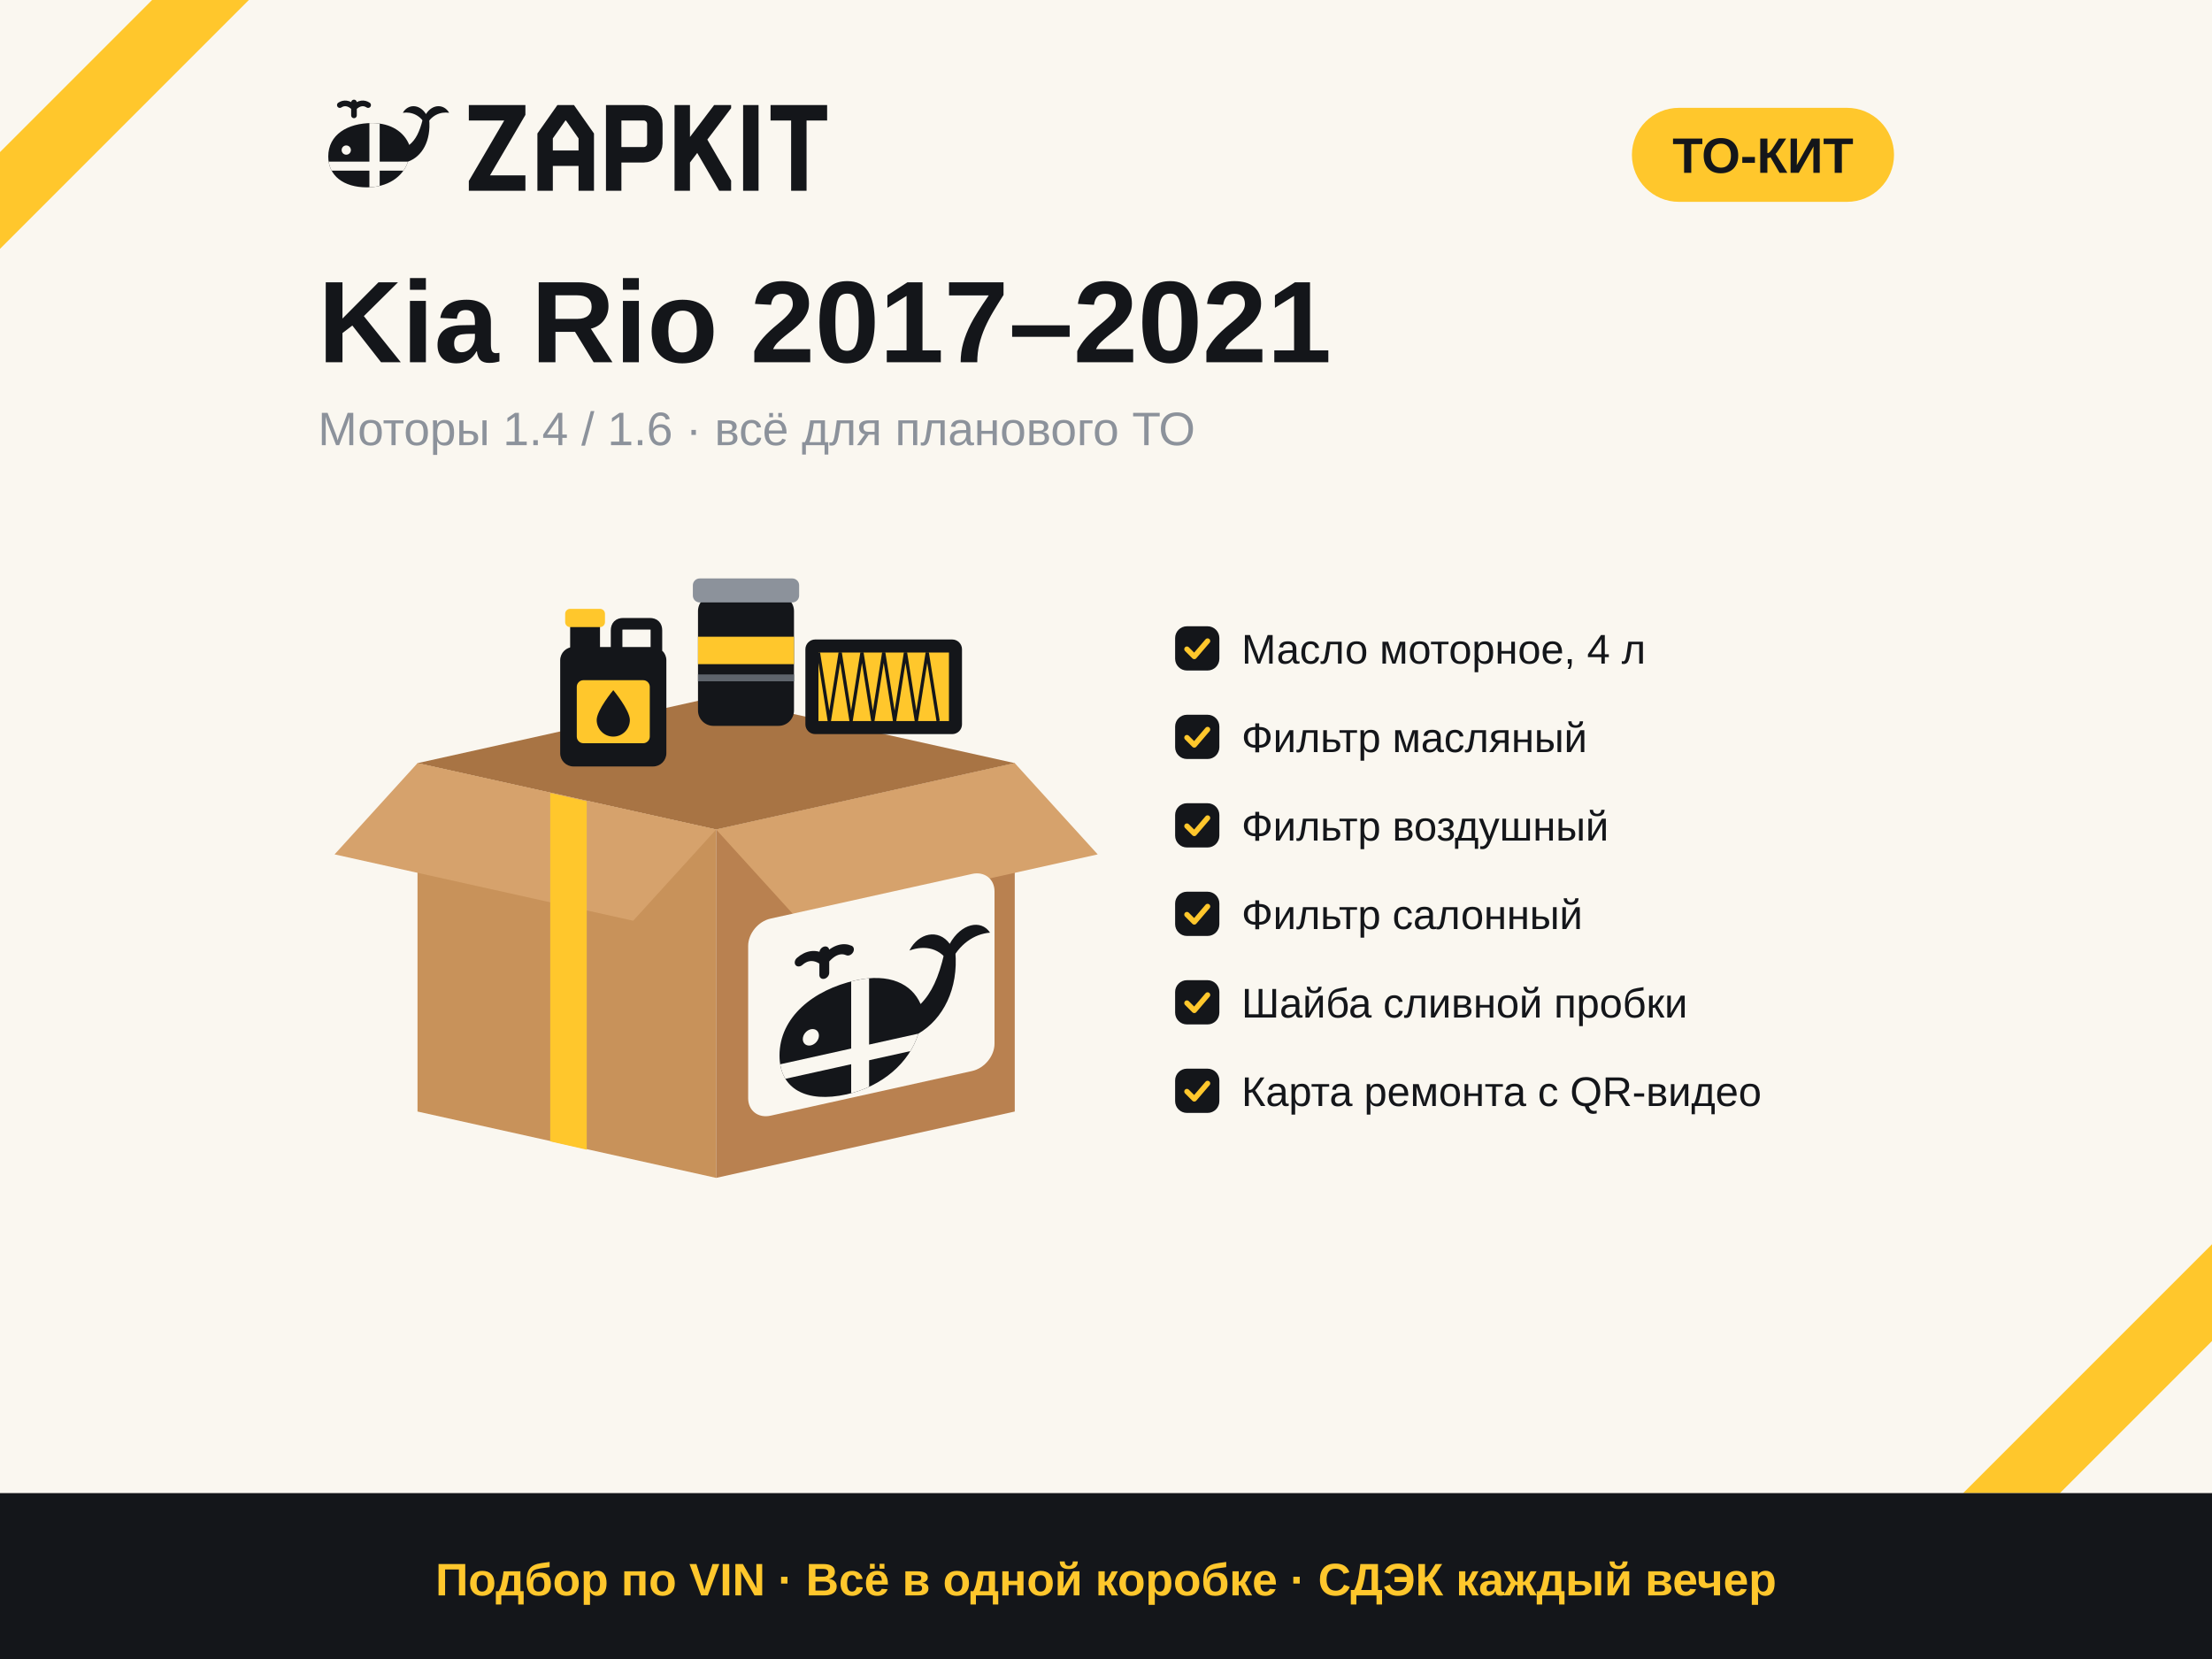
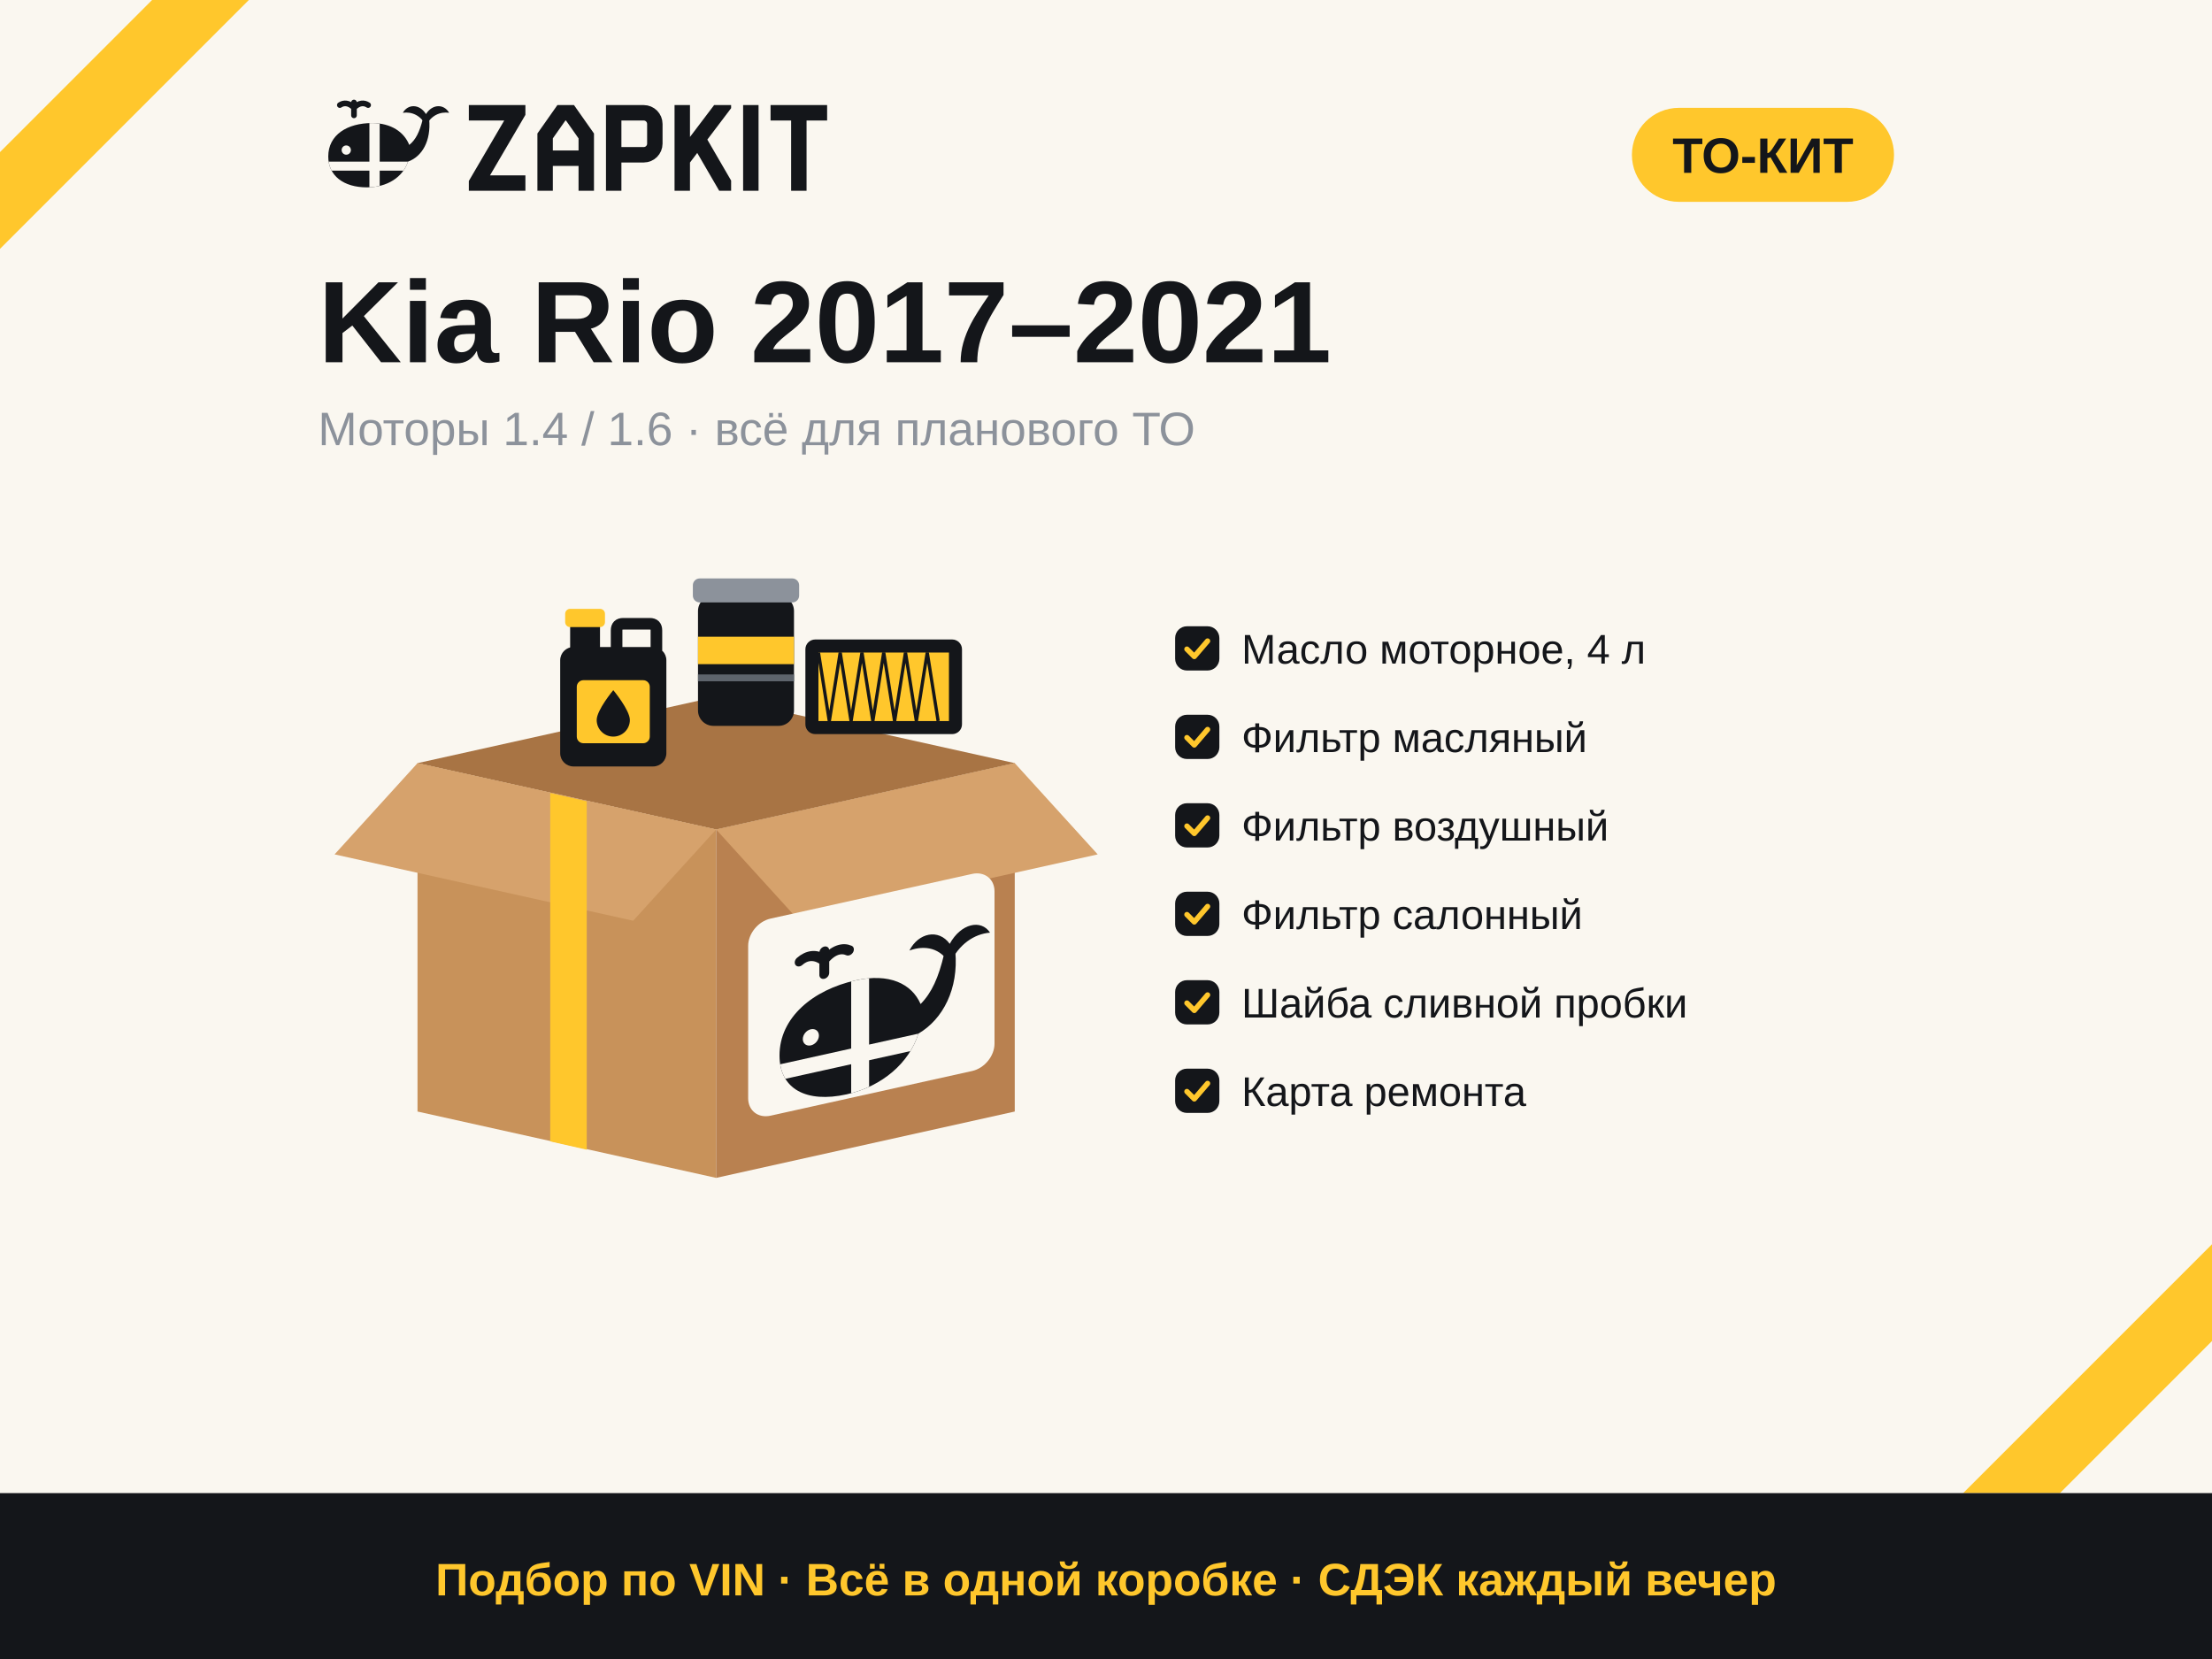
<svg xmlns="http://www.w3.org/2000/svg" viewBox="0 0 1600 1200" width="1600" height="1200" role="img" aria-label="ТО-КИТ Kia Rio 2017–2021">
  <rect width="1600" height="1200" fill="#FAF7F0" />
  <path d="M0,110 L110,0 H180 L0,180 Z" fill="#FFC72C" />
  <path d="M1600,900 L1420,1080 H1490 L1600,970 Z" fill="#FFC72C" />
  <g transform="translate(230 76) scale(0.62)">
    <g transform="translate(0 -30) scale(1.5)">
      <defs>
        <clipPath id="wb-m4h">
          <path d="M8,60 C8,43 23,34 42,34 C57,34 67,41 71,51 C76,47 79,41 81.5,31 L86.5,31 C88,48 81,60 70,64 C66,76 54,84 38,84 C20,84 8,75 8,60 Z" />
        </clipPath>
      </defs>
      <path fill="#14161A" d="M8,60 C8,43 23,34 42,34 C57,34 67,41 71,51 C76,47 79,41 81.5,31 L86.5,31 C88,48 81,60 70,64 C66,76 54,84 38,84 C20,84 8,75 8,60 Z" />
      <path fill="#14161A" d="M84,36 C80,28 73,25 66,26 C70,19 79,19 84,27 C89,19 98,19 102,26 C95,25 88,28 84,36 Z" />
      <g clip-path="url(#wb-m4h)" fill="#FAF7F0">
        <rect x="40" y="30" width="8" height="60" />
        <rect x="0" y="64" width="90" height="7" />
      </g>
      <circle cx="22" cy="55" r="3.6" fill="#FAF7F0" />
      <path d="M28,28 V18 M28,22 C24,18 20,18 17,20 M28,22 C32,18 36,18 39,20" fill="none" stroke="#14161A" stroke-width="4.4" stroke-linecap="round" />
    </g>
    <g transform="translate(176 0)">
      <defs>
        <clipPath id="c66-m4h">
          <rect width="66" height="100" />
        </clipPath>
        <clipPath id="c18-m4h">
          <rect width="18" height="100" />
        </clipPath>
      </defs>
      <g transform="translate(0 0)">
        <path clip-path="url(#c66-m4h)" d="M0,9 H57 L9,91 H66" fill="none" stroke="#14161A" stroke-width="18" stroke-linejoin="miter" stroke-miterlimit="10" />
      </g>
      <g transform="translate(80 0)">
        <path clip-path="url(#c66-m4h)" d="M9,100 V36 L28,9 H38 L57,36 V100 M9,62 H57" fill="none" stroke="#14161A" stroke-width="18" stroke-linejoin="miter" stroke-miterlimit="10" />
      </g>
      <g transform="translate(160 0)">
        <path clip-path="url(#c66-m4h)" d="M9,100 V9 H44 A13,13 0 0 1 57,22 V45 A13,13 0 0 1 44,58 H9" fill="none" stroke="#14161A" stroke-width="18" stroke-linejoin="miter" stroke-miterlimit="10" />
      </g>
      <g transform="translate(240 0)">
        <path clip-path="url(#c66-m4h)" d="M9,0 V100 M9,64 L62,-6 M30,44 L66,106" fill="none" stroke="#14161A" stroke-width="18" stroke-linejoin="miter" stroke-miterlimit="10" />
      </g>
      <g transform="translate(320 0)">
        <path clip-path="url(#c18-m4h)" d="M9,0 V100" fill="none" stroke="#14161A" stroke-width="18" stroke-linejoin="miter" stroke-miterlimit="10" />
      </g>
      <g transform="translate(352 0)">
        <path clip-path="url(#c66-m4h)" d="M0,9 H66 M33,9 V100" fill="none" stroke="#14161A" stroke-width="18" stroke-linejoin="miter" stroke-miterlimit="10" />
      </g>
    </g>
  </g>
  <rect x="1180.4" y="78" width="189.6" height="68" rx="34" fill="#FFC72C" />
  <text x="1275.2" y="125" font-family="'Liberation Sans', Arial, Helvetica, sans-serif" font-size="36" font-weight="700" fill="#14161A" text-anchor="middle">ТО-КИТ</text>
  <text x="230" y="262" font-family="'Liberation Sans', Arial, Helvetica, sans-serif" font-size="84" font-weight="700" fill="#14161A" text-anchor="start">Kia Rio 2017–2021</text>
  <text x="230" y="322" font-family="'Liberation Sans', Arial, Helvetica, sans-serif" font-size="34" font-weight="400" fill="#8C929B" text-anchor="start">Моторы 1.4 / 1.6 · всё для планового ТО</text>
  <g transform="translate(230 372) scale(1.2)">
    <path d="M60,150 L240,110 L420,150 L240,190 Z" fill="#A87444" />
    <g transform="translate(118 42) scale(1.0)">
      <rect x="28" y="38" width="64" height="72" rx="8" fill="#14161A" />
      <rect x="34" y="24" width="18" height="16" fill="#14161A" />
      <rect x="31" y="15" width="24" height="11" rx="3" fill="#FFC72C" />
      <path d="M62,40 V28 Q62,24 66,24 H82 Q86,24 86,28 V40" fill="none" stroke="#14161A" stroke-width="7" />
      <rect x="38" y="58" width="44" height="38" rx="4" fill="#FFC72C" />
      <path d="M60,64 C60,64 50,76 50,82 A10,10 0 0 0 70,82 C70,76 60,64 60,64 Z" fill="#14161A" />
    </g>
    <g transform="translate(196 18) scale(1.033333)">
      <rect x="32" y="30" width="56" height="76" rx="9" fill="#14161A" />
      <rect x="29" y="20" width="62" height="14" rx="4" fill="#8C929B" />
      <rect x="32" y="54" width="56" height="16" fill="#FFC72C" />
      <rect x="32" y="76" width="56" height="4" fill="#5E646C" />
    </g>
    <g transform="translate(282 44) scale(0.9833333)">
      <rect x="12" y="32" width="96" height="58" rx="6" fill="#14161A" />
      <rect x="20" y="40" width="80" height="42" fill="#FFC72C" />
      <polyline points="20,40 26.67,82 33.34,40 40.01,82 46.68,40 53.35,82 60.02,40 66.69,82 73.36,40 80.03,82 86.7,40 93.37,82" fill="none" stroke="#14161A" stroke-width="2" />
    </g>
    <path d="M60,150 L240,190 V400 L60,360 Z" fill="#C8925A" />
    <path d="M420,150 L240,190 V400 L420,360 Z" fill="#B98150" />
    <path d="M60,150 L10,205 L190,245 L240,190 Z" fill="#D6A26C" />
    <path d="M420,150 L470,205 L290,245 L240,190 Z" fill="#D6A26C" />
    <path d="M140,168 L162,173 V383 L140,378 Z" fill="#FFC72C" />
    <g transform="translate(262 238) skewY(-12.5) scale(1.35)">
      <rect x="-2" y="6" width="110" height="88" rx="10" fill="#FAF7F0" />
      <g transform="translate(4 8)">
        <defs>
          <clipPath id="wb-m4">
            <path d="M8,60 C8,43 23,34 42,34 C57,34 67,41 71,51 C76,47 79,41 81.5,31 L86.5,31 C88,48 81,60 70,64 C66,76 54,84 38,84 C20,84 8,75 8,60 Z" />
          </clipPath>
        </defs>
        <path fill="#14161A" d="M8,60 C8,43 23,34 42,34 C57,34 67,41 71,51 C76,47 79,41 81.5,31 L86.5,31 C88,48 81,60 70,64 C66,76 54,84 38,84 C20,84 8,75 8,60 Z" />
        <path fill="#14161A" d="M84,36 C80,28 73,25 66,26 C70,19 79,19 84,27 C89,19 98,19 102,26 C95,25 88,28 84,36 Z" />
        <g clip-path="url(#wb-m4)" fill="#FAF7F0">
          <rect x="40" y="30" width="8" height="60" />
          <rect x="0" y="64" width="90" height="7" />
        </g>
        <circle cx="22" cy="55" r="3.6" fill="#FAF7F0" />
        <path d="M28,28 V18 M28,22 C24,18 20,18 17,20 M28,22 C32,18 36,18 39,20" fill="none" stroke="#14161A" stroke-width="4.4" stroke-linecap="round" />
      </g>
    </g>
  </g>
  <g transform="translate(850 453) scale(1.066667)">
    <rect width="30" height="30" rx="8" fill="#14161A" />
    <path d="M8,15.5 L13,20.5 L22,10" fill="none" stroke="#FFC72C" stroke-width="3.6" stroke-linecap="round" stroke-linejoin="round" />
  </g>
  <text x="898" y="480" font-family="'Liberation Sans', Arial, Helvetica, sans-serif" font-size="30" font-weight="400" fill="#14161A" text-anchor="start">Масло моторное, 4 л</text>
  <g transform="translate(850 517) scale(1.066667)">
    <rect width="30" height="30" rx="8" fill="#14161A" />
    <path d="M8,15.5 L13,20.5 L22,10" fill="none" stroke="#FFC72C" stroke-width="3.6" stroke-linecap="round" stroke-linejoin="round" />
  </g>
  <text x="898" y="544" font-family="'Liberation Sans', Arial, Helvetica, sans-serif" font-size="30" font-weight="400" fill="#14161A" text-anchor="start">Фильтр масляный</text>
  <g transform="translate(850 581) scale(1.066667)">
    <rect width="30" height="30" rx="8" fill="#14161A" />
    <path d="M8,15.5 L13,20.5 L22,10" fill="none" stroke="#FFC72C" stroke-width="3.6" stroke-linecap="round" stroke-linejoin="round" />
  </g>
  <text x="898" y="608" font-family="'Liberation Sans', Arial, Helvetica, sans-serif" font-size="30" font-weight="400" fill="#14161A" text-anchor="start">Фильтр воздушный</text>
  <g transform="translate(850 645) scale(1.066667)">
    <rect width="30" height="30" rx="8" fill="#14161A" />
    <path d="M8,15.5 L13,20.5 L22,10" fill="none" stroke="#FFC72C" stroke-width="3.6" stroke-linecap="round" stroke-linejoin="round" />
  </g>
  <text x="898" y="672" font-family="'Liberation Sans', Arial, Helvetica, sans-serif" font-size="30" font-weight="400" fill="#14161A" text-anchor="start">Фильтр салонный</text>
  <g transform="translate(850 709) scale(1.066667)">
    <rect width="30" height="30" rx="8" fill="#14161A" />
    <path d="M8,15.5 L13,20.5 L22,10" fill="none" stroke="#FFC72C" stroke-width="3.6" stroke-linecap="round" stroke-linejoin="round" />
  </g>
  <text x="898" y="736" font-family="'Liberation Sans', Arial, Helvetica, sans-serif" font-size="30" font-weight="400" fill="#14161A" text-anchor="start">Шайба сливной пробки</text>
  <g transform="translate(850 773) scale(1.066667)">
    <rect width="30" height="30" rx="8" fill="#14161A" />
    <path d="M8,15.5 L13,20.5 L22,10" fill="none" stroke="#FFC72C" stroke-width="3.6" stroke-linecap="round" stroke-linejoin="round" />
  </g>
-   <text x="898" y="800" font-family="'Liberation Sans', Arial, Helvetica, sans-serif" font-size="30" font-weight="400" fill="#14161A" text-anchor="start">Карта ремонта с QR-видео</text>
+   <text x="898" y="800" font-family="'Liberation Sans', Arial, Helvetica, sans-serif" font-size="30" font-weight="400" fill="#14161A" text-anchor="start">Карта ремонта</text>
  <rect y="1080" width="1600" height="120" fill="#14161A" />
  <text x="800.0" y="1154" font-family="'Liberation Sans', Arial, Helvetica, sans-serif" font-size="33" font-weight="700" fill="#FFC72C" text-anchor="middle">Подбор по VIN · Всё в одной коробке · СДЭК каждый вечер</text>
</svg>
